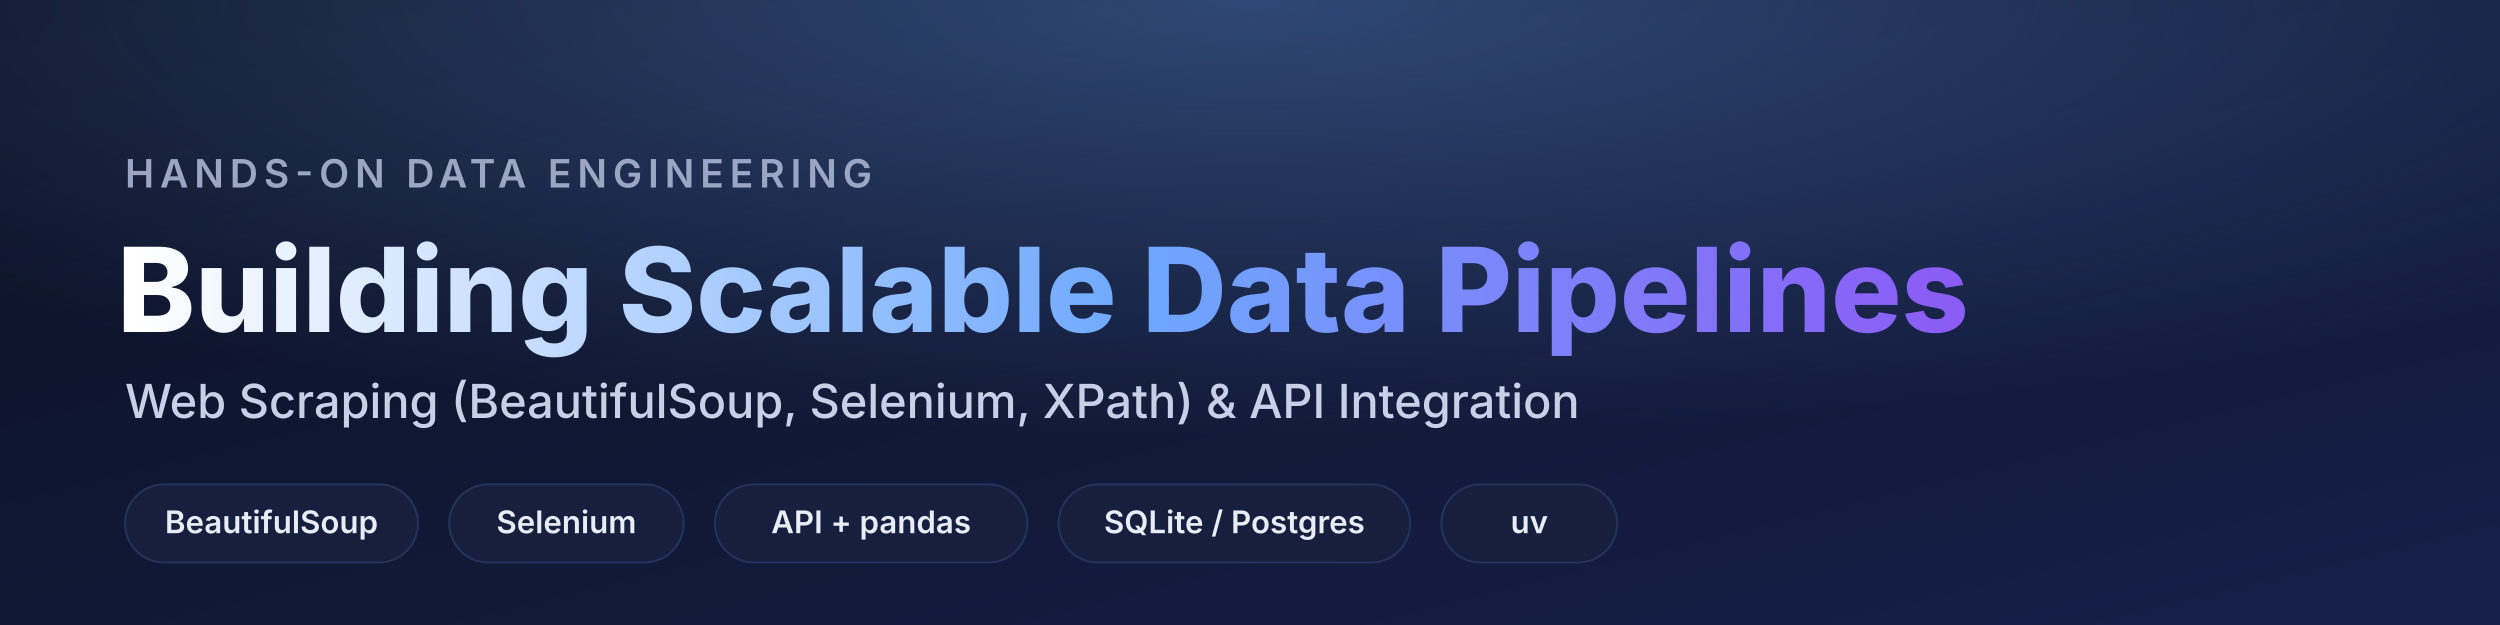
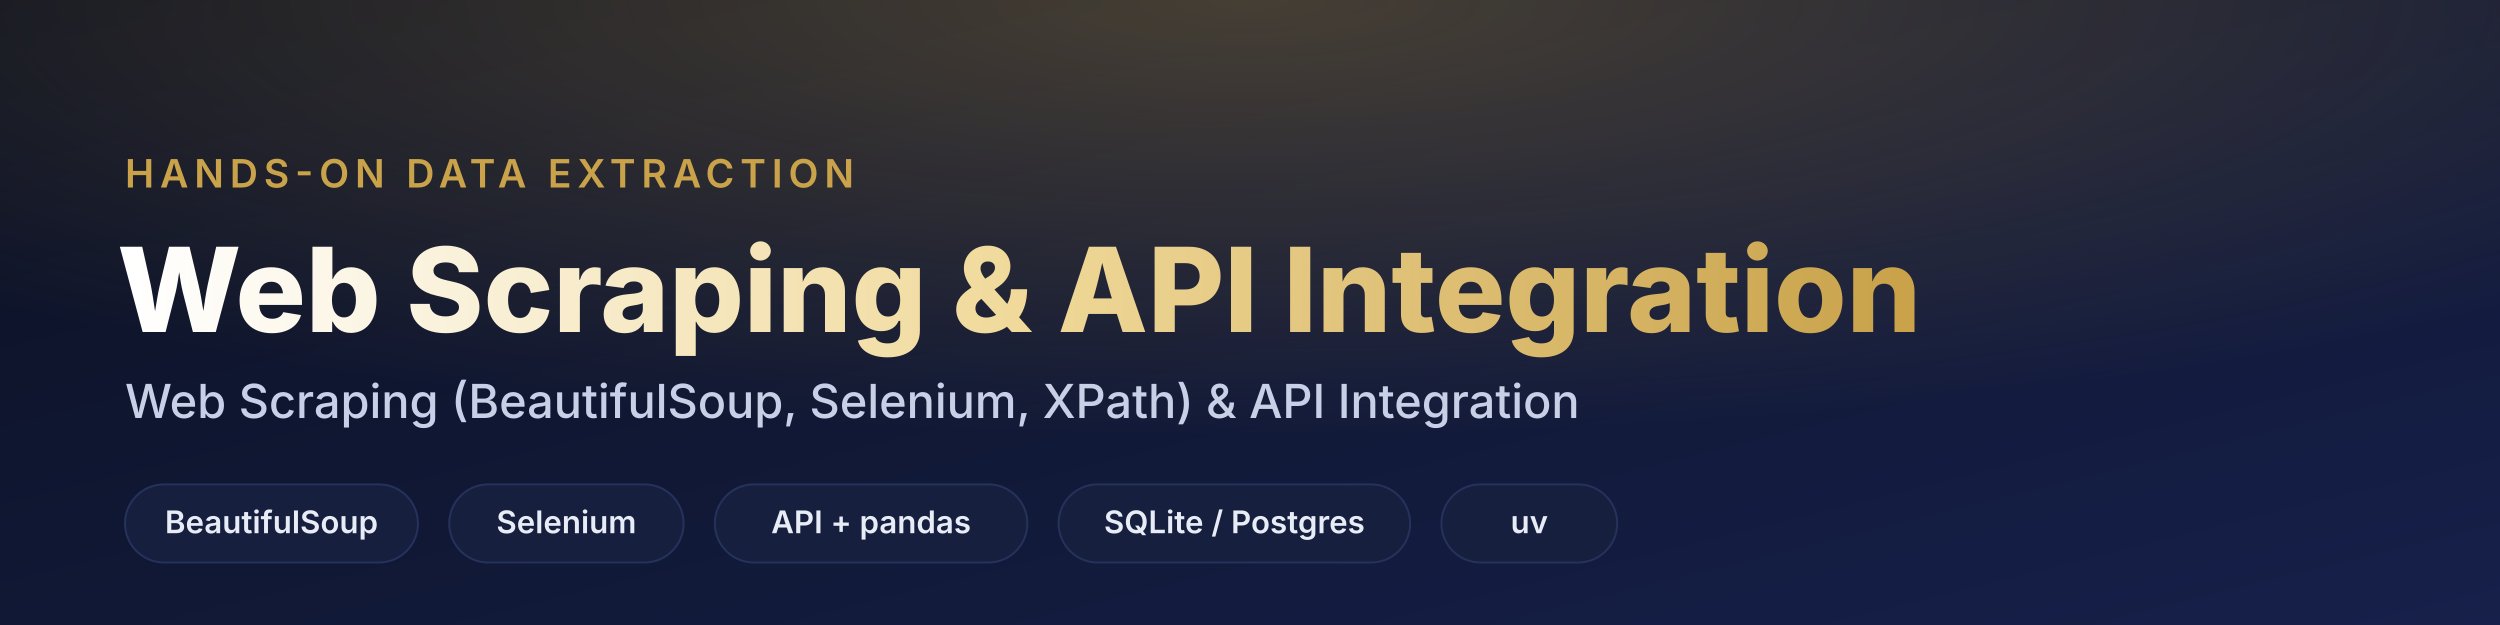
<svg xmlns="http://www.w3.org/2000/svg" width="1280" height="320" viewBox="0 0 1280 320" font-family="Segoe UI, Inter, system-ui, sans-serif">
  <defs>
    <linearGradient id="bg" x1="0" y1="0" x2="1" y2="1">
      <stop offset="0%" stop-color="#0b1020" />
      <stop offset="100%" stop-color="#16204a" />
    </linearGradient>
    <linearGradient id="title" x1="0" y1="0" x2="1" y2="0">
      <stop offset="0%" stop-color="#ffffff" />
-       <stop offset="55%" stop-color="#6ea8fe" />
-       <stop offset="100%" stop-color="#8b5cf6" />
+       <stop offset="50%" stop-color="#f0d99a" />
+       <stop offset="100%" stop-color="#c9a24a" />
    </linearGradient>
    <radialGradient id="glow" cx="50%" cy="0%" r="70%">
-       <stop offset="0%" stop-color="#6ea8fe" stop-opacity="0.35" />
-       <stop offset="100%" stop-color="#6ea8fe" stop-opacity="0" />
+       <stop offset="0%" stop-color="#c9a24a" stop-opacity="0.30" />
+       <stop offset="100%" stop-color="#c9a24a" stop-opacity="0" />
    </radialGradient>
  </defs>
  <rect width="1280" height="320" fill="url(#bg)" />
  <rect width="1280" height="320" fill="url(#glow)" />
-   <text x="64" y="96" fill="#9aa6c4" font-size="20" font-weight="600" letter-spacing="3">HANDS-ON DATA ENGINEERING</text>
-   <text x="60" y="170" fill="url(#title)" font-size="60" font-weight="800">Building Scalable Data Pipelines</text>
+   <text x="64" y="96" fill="#c9a24a" font-size="20" font-weight="600" letter-spacing="3">HANDS-ON DATA EXTRACTION</text>
+   <text x="60" y="170" fill="url(#title)" font-size="60" font-weight="800">Web Scraping &amp; API Integration</text>
  <text x="64" y="214" fill="#c7d0e6" font-size="24" font-weight="500">Web Scraping (BeautifulSoup, Selenium, XPath) &amp; API Integration</text>
  <g font-size="16" font-weight="600">
    <rect x="64" y="248" width="150" height="40" rx="20" fill="#161f3d" stroke="#25325c" />
    <text x="139" y="273" fill="#e7ecf6" text-anchor="middle">BeautifulSoup</text>
    <rect x="230" y="248" width="120" height="40" rx="20" fill="#161f3d" stroke="#25325c" />
    <text x="290" y="273" fill="#e7ecf6" text-anchor="middle">Selenium</text>
    <rect x="366" y="248" width="160" height="40" rx="20" fill="#161f3d" stroke="#25325c" />
    <text x="446" y="273" fill="#e7ecf6" text-anchor="middle">API + pandas</text>
    <rect x="542" y="248" width="180" height="40" rx="20" fill="#161f3d" stroke="#25325c" />
    <text x="632" y="273" fill="#e7ecf6" text-anchor="middle">SQLite / Postgres</text>
    <rect x="738" y="248" width="90" height="40" rx="20" fill="#161f3d" stroke="#25325c" />
    <text x="783" y="273" fill="#e7ecf6" text-anchor="middle">uv</text>
  </g>
</svg>
